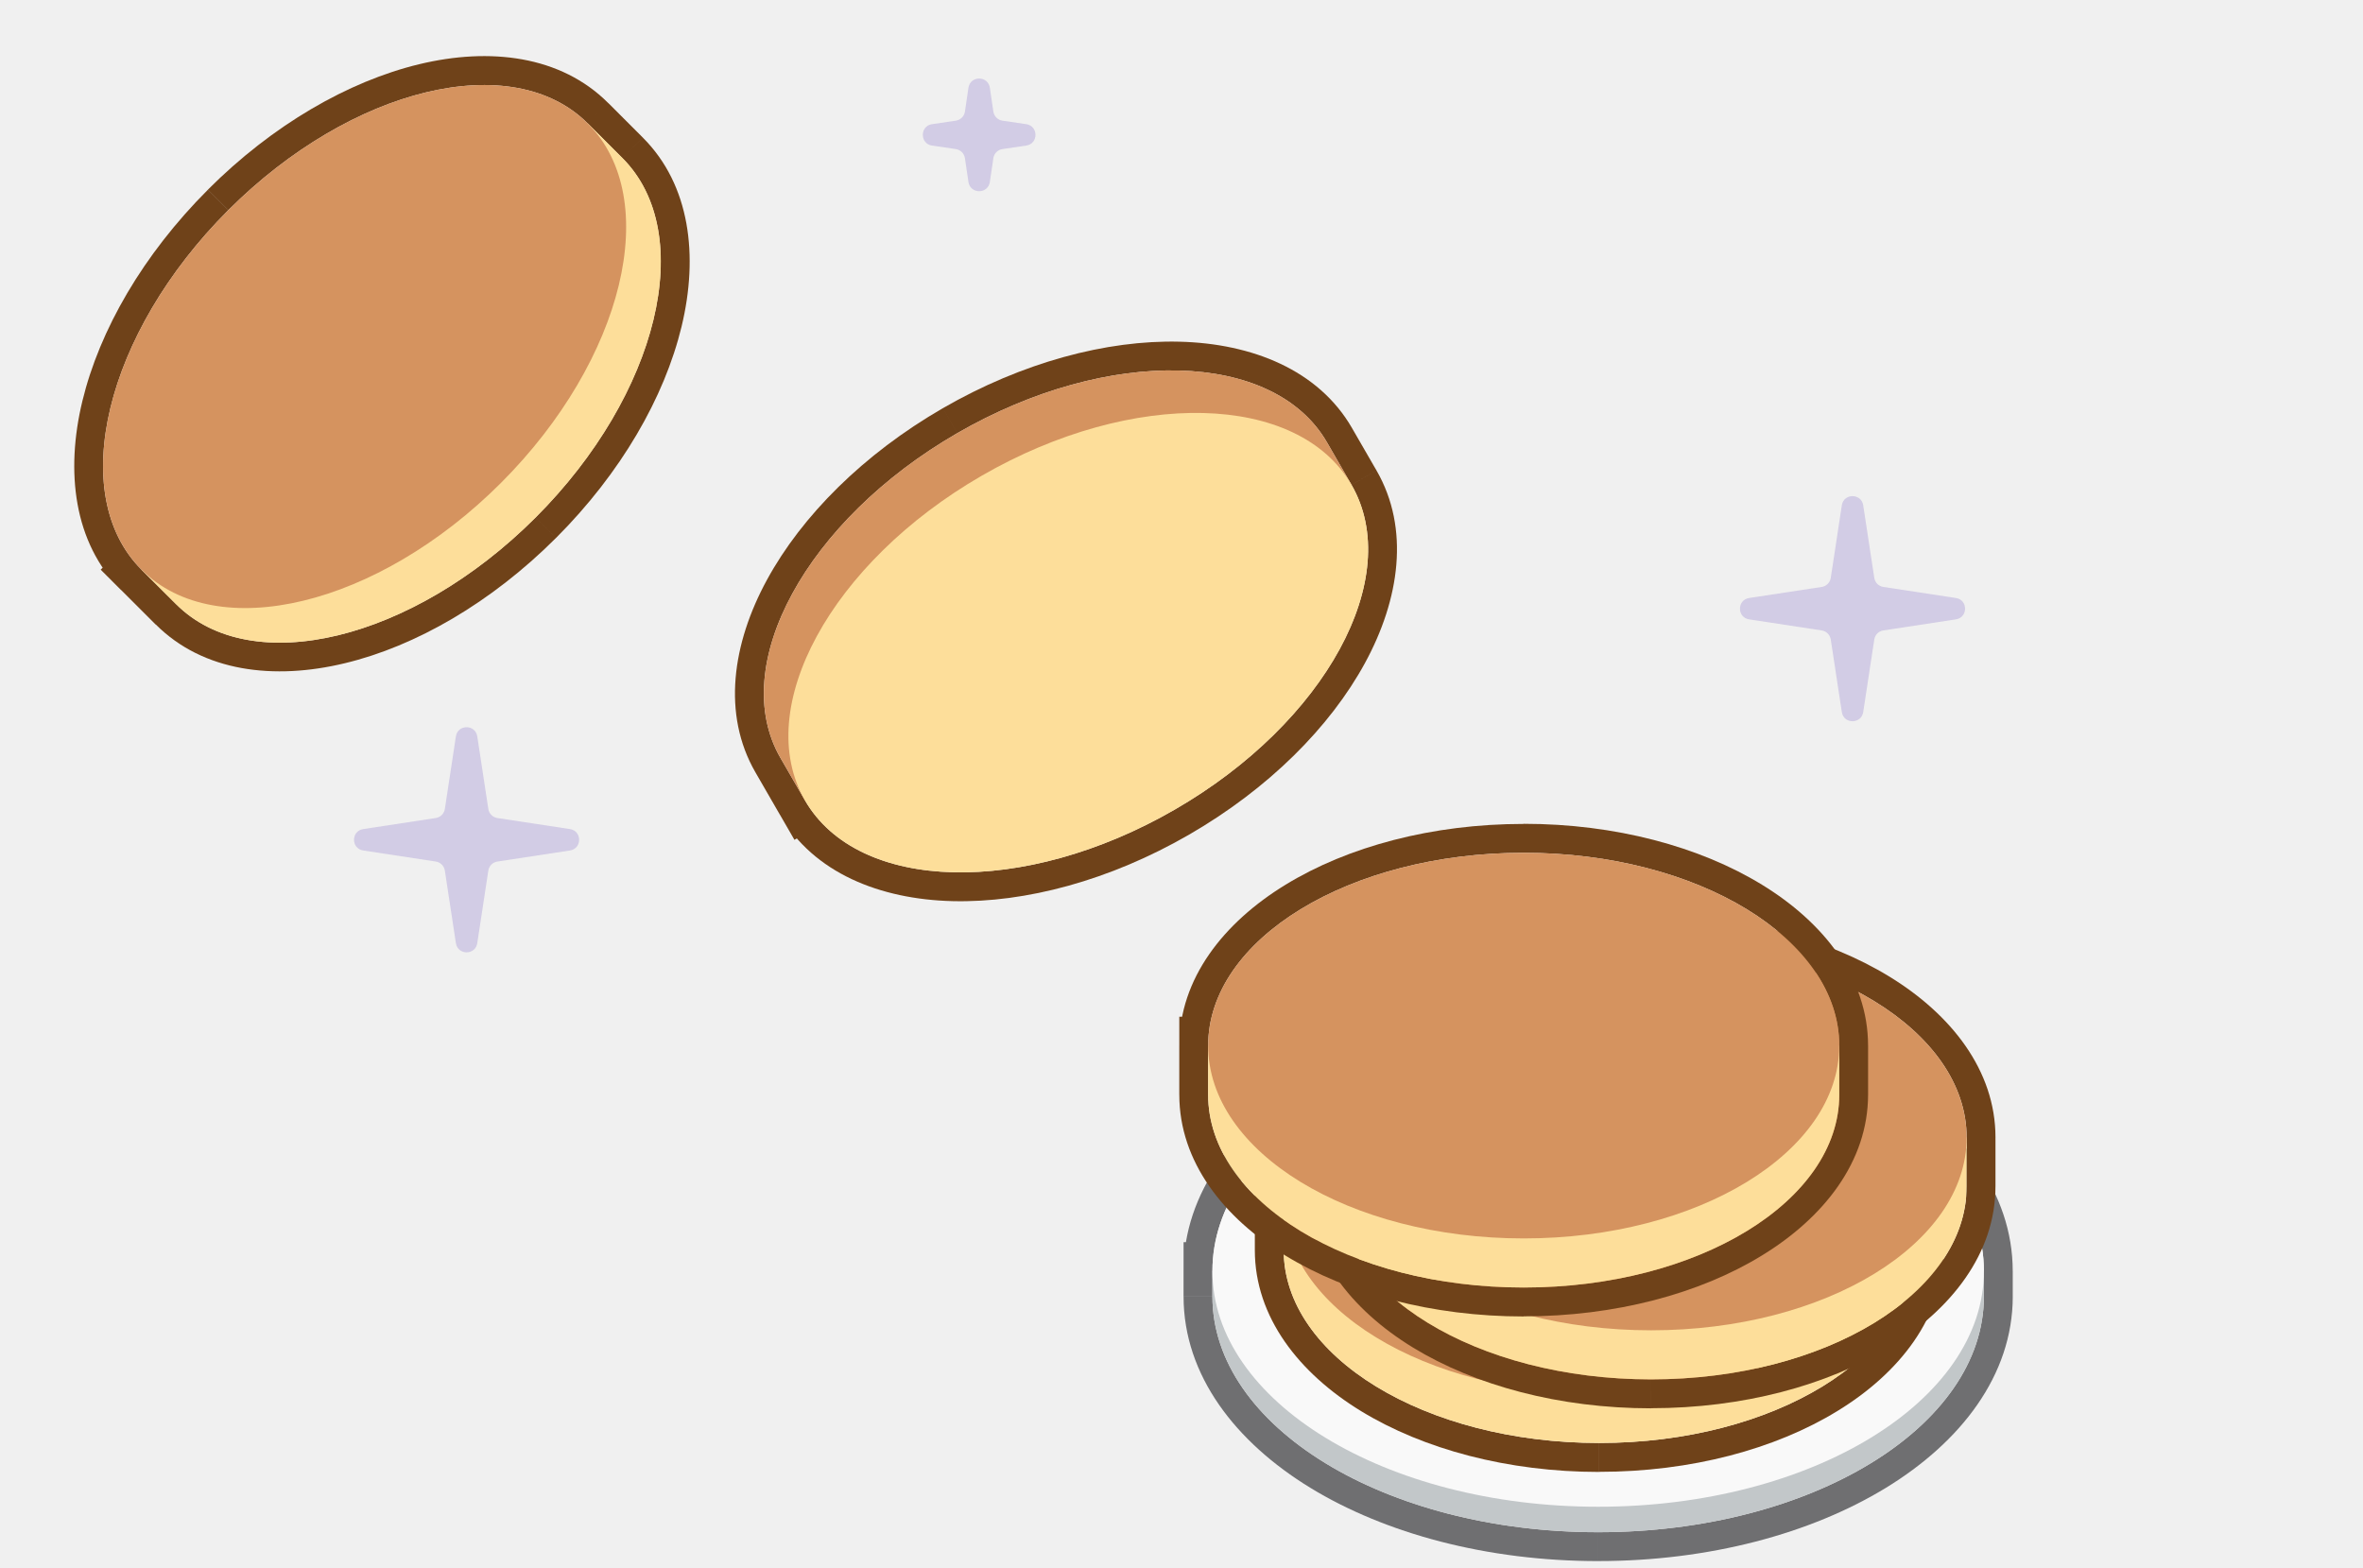
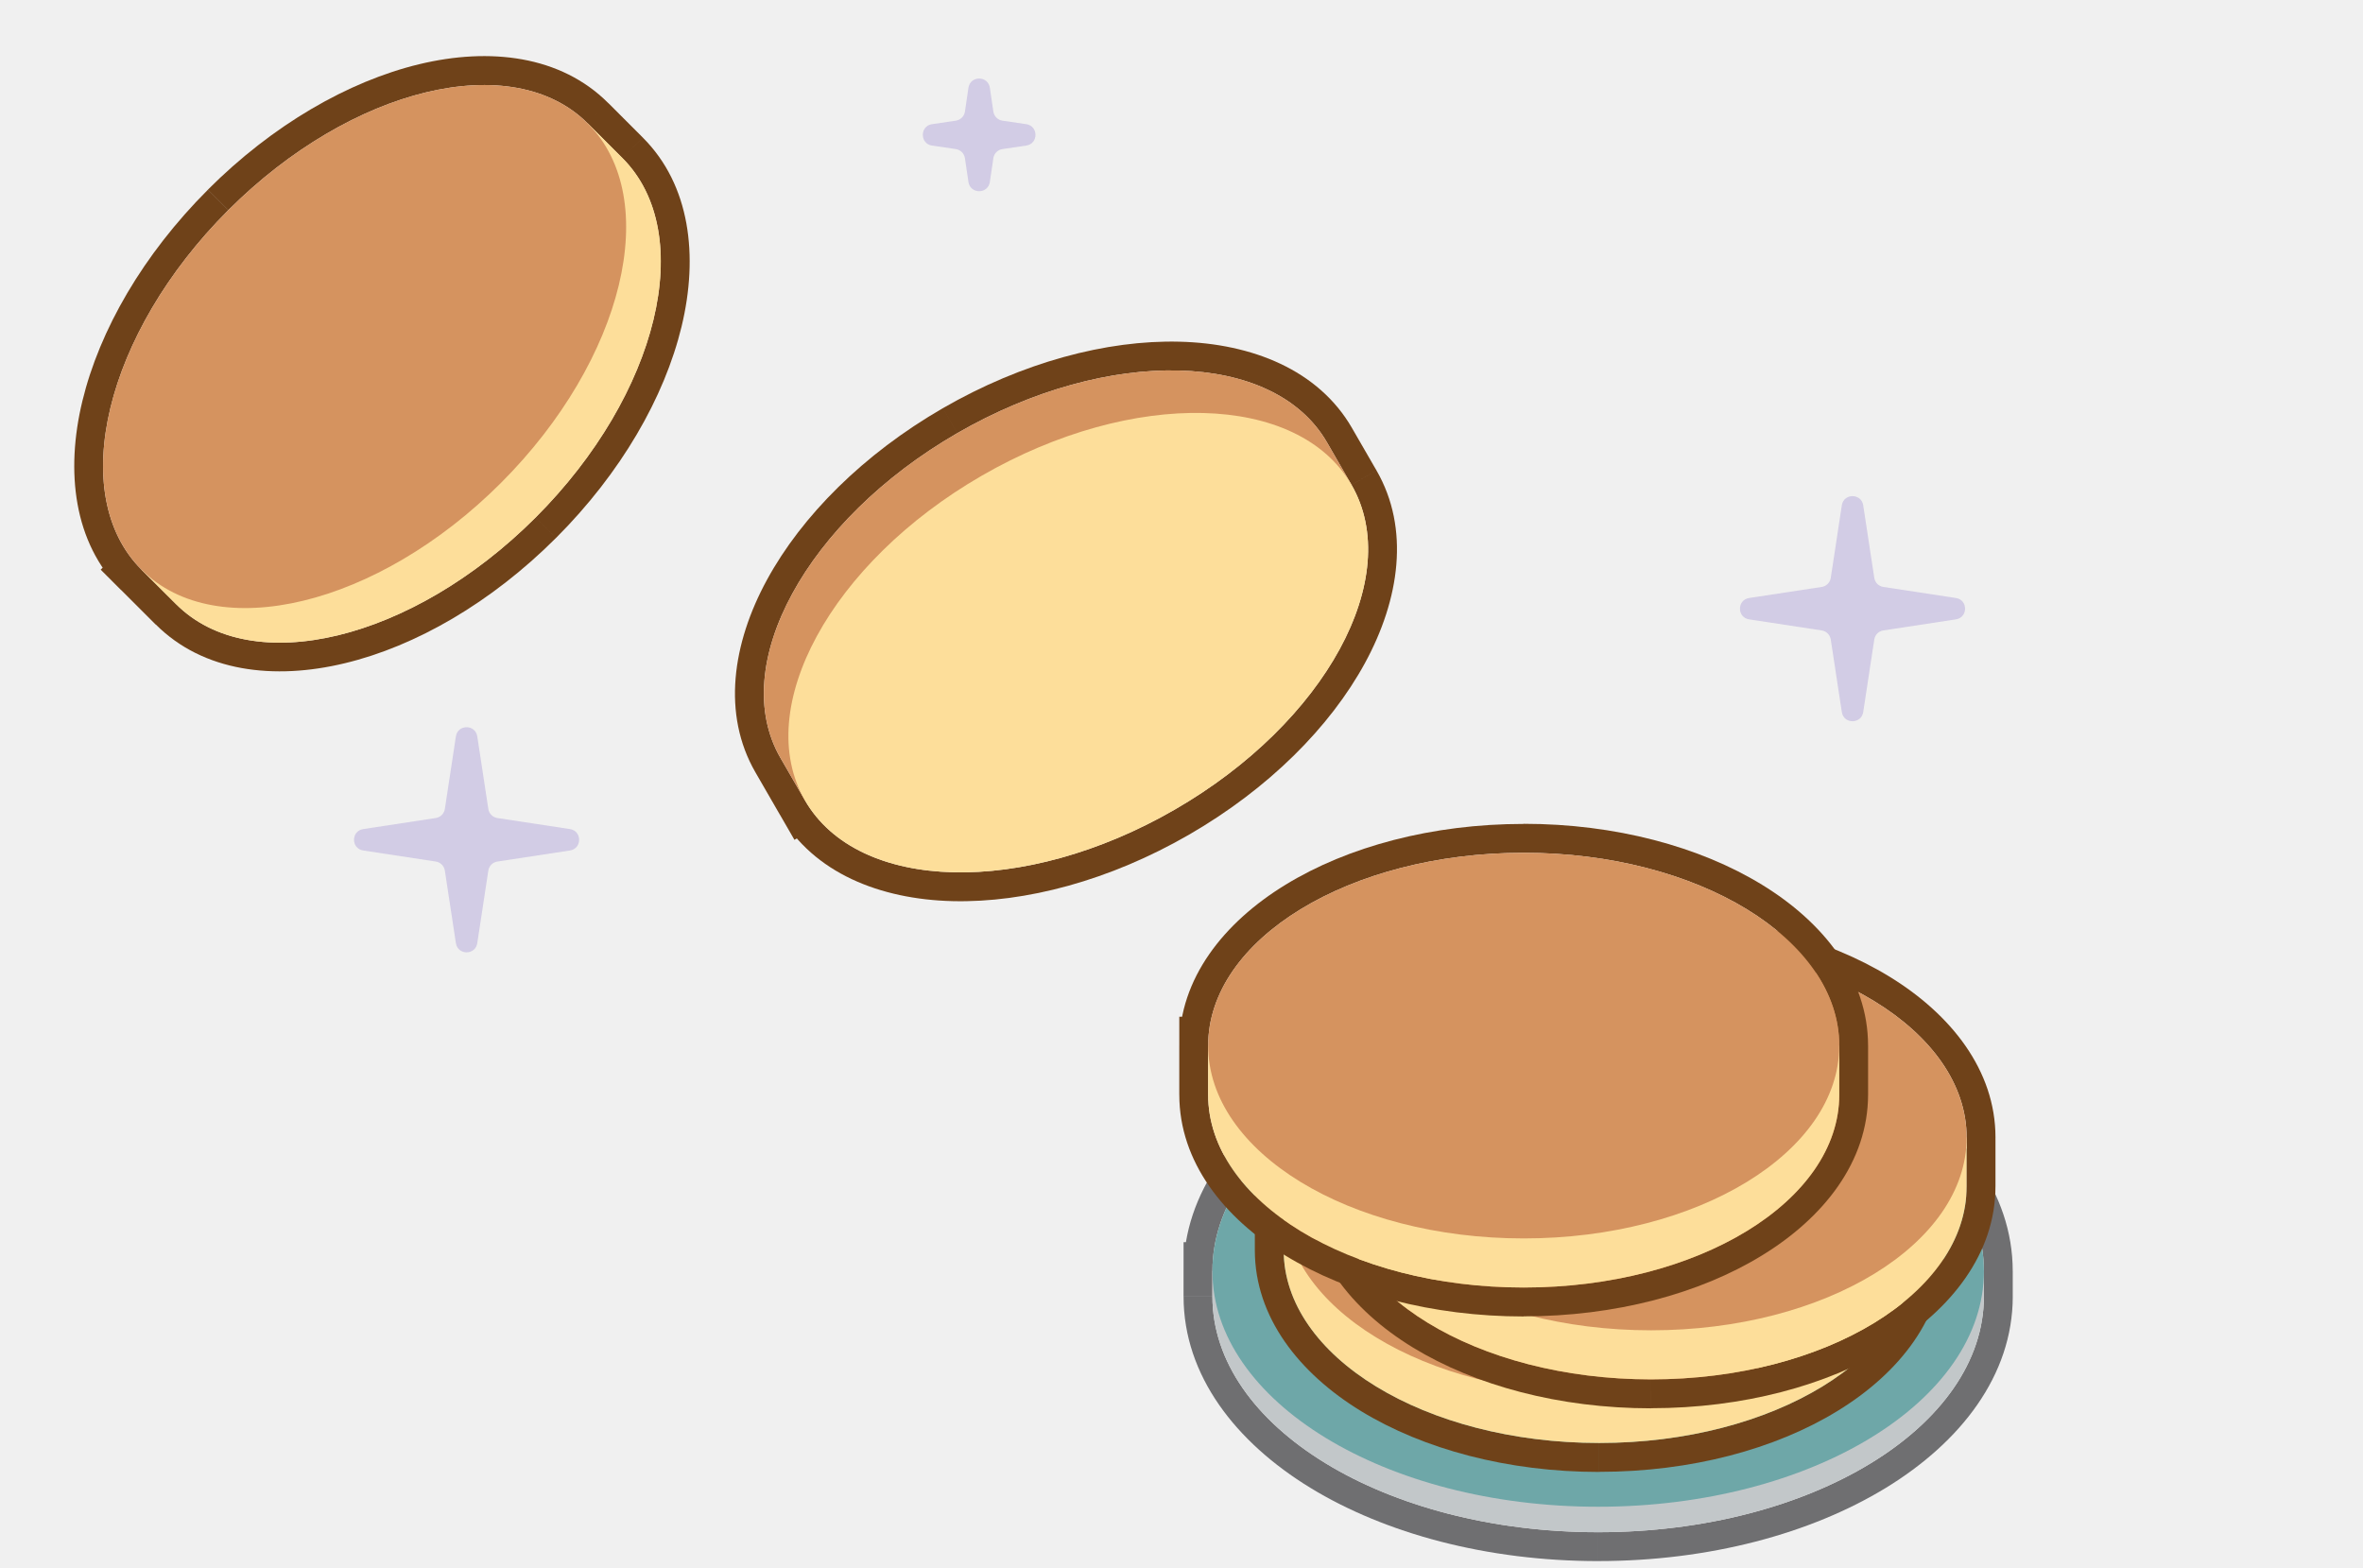
<svg xmlns="http://www.w3.org/2000/svg" width="202" height="134" fill="none">
  <style>.B{fill:#fff}.C{fill:#000}.D{fill-rule:evenodd}.E{fill:#612f01}.F{fill:#fedc90}.G{fill:#d1884f}</style>
  <g opacity=".9" clip-path="url(#G)">
    <g fill="#aea0d6">
      <path opacity=".5" d="M40.8 62.955c-.16-1.047-1.67-1.047-1.828 0l-.945 6.202c-.06.4-.375.714-.775.775l-6.202.945c-1.047.16-1.047 1.67 0 1.83l6.202.945c.4.06.714.375.775.775l.945 6.202c.16 1.047 1.67 1.047 1.828 0l.945-6.202c.06-.4.375-.714.775-.775l6.202-.945c1.047-.16 1.047-1.67 0-1.83l-6.202-.945c-.4-.06-.714-.375-.775-.775l-.945-6.202zM159.277 43.2c-.16-1.047-1.67-1.047-1.83 0l-.945 6.202c-.06.4-.375.714-.775.775l-6.202.945c-1.047.16-1.047 1.67 0 1.828l6.202.945c.4.06.714.375.775.775l.945 6.202c.16 1.047 1.67 1.047 1.83 0l.945-6.202c.06-.4.375-.714.775-.775l6.2-.945c1.048-.16 1.048-1.67 0-1.828l-6.2-.945c-.4-.06-.714-.375-.775-.775l-.945-6.202zm-76.49-35.7c.16-1.047 1.67-1.047 1.83 0l.3 2.04c.06.4.375.714.775.775l2.04.3c1.047.16 1.047 1.67 0 1.83l-2.04.3c-.4.06-.714.375-.775.775l-.3 2.04c-.16 1.047-1.67 1.047-1.83 0l-.3-2.04c-.06-.4-.375-.714-.775-.775l-2.04-.3c-1.047-.16-1.047-1.67 0-1.83l2.04-.3c.4-.06.714-.375.775-.775l.3-2.04z" />
    </g>
    <mask id="A" maskUnits="userSpaceOnUse" x="100.643" y="85.509" width="72" height="48" class="C">
      <path d="M100.643 85.51h72v48h-72z" class="B" />
      <path d="M169.593 108.695v2.143c0 11.13-14.764 20.15-32.975 20.15s-32.975-9.022-32.975-20.15v-2.177c0-11.13 14.763-20.152 32.975-20.152s32.975 9.022 32.975 20.152v.034z" class="D" />
    </mask>
    <path d="M169.593 108.695l-2.466-.007v.007h2.466zm-65.95-.034v-2.466h-2.466v2.466h2.466zm0 0v2.467h2.466v-2.467h-2.466zm63.484.034v2.143h4.932v-2.143h-4.932zm0 2.143c0 4.38-2.916 8.745-8.478 12.144-5.52 3.374-13.304 5.54-22.03 5.54v4.932c9.484 0 18.188-2.344 24.603-6.264 6.372-3.894 10.838-9.604 10.838-16.353h-4.932zm-30.51 17.685c-8.728 0-16.51-2.167-22.03-5.54-5.563-3.4-8.478-7.764-8.478-12.144h-4.932c0 6.75 4.466 12.46 10.838 16.353 6.414 3.92 15.12 6.264 24.603 6.264v-4.932zm-30.51-17.685v-2.177h-4.932v2.177h4.932zm-2.466.3h0v-4.933 4.933zm2.466-2.467h-4.932 4.932zm0 0c0-4.38 2.916-8.746 8.478-12.145 5.52-3.374 13.303-5.54 22.03-5.54v-4.932c-9.484 0-18.19 2.344-24.603 6.264-6.372 3.894-10.838 9.605-10.838 16.354h4.932zm30.51-17.686c8.727 0 16.5 2.167 22.03 5.54 5.562 3.4 8.478 7.764 8.478 12.145h4.932c0-6.75-4.466-12.46-10.838-16.354-6.415-3.92-15.12-6.264-24.603-6.264v4.932zm30.51 17.686v.027l4.932.013v-.04h-4.932z" fill="#606063" mask="url(#A)" />
    <path d="M169.593 110.838c0 11.13-14.764 20.15-32.975 20.15s-32.975-9.022-32.975-20.15v-2.177h65.95v2.177z" fill="#bdc2c4" />
-     <path d="M169.593 108.66c0 11.13-14.764 20.15-32.975 20.15s-32.975-9.022-32.975-20.15 14.763-20.152 32.975-20.152 32.975 9.022 32.975 20.152z" fill="#faf9fa" />
+     <path d="M169.593 108.66c0 11.13-14.764 20.15-32.975 20.15s-32.975-9.022-32.975-20.15 14.763-20.152 32.975-20.152 32.975 9.022 32.975 20.152z" fill="#5f9ea0" />
    <mask id="B" maskUnits="userSpaceOnUse" x="106.737" y="83.193" width="60" height="43" class="C">
      <path d="M106.737 83.193h60v43h-60z" class="B" />
      <path d="M163.686 102.777v-.1c0-9.104-12.077-16.484-26.974-16.484s-26.975 7.38-26.975 16.484v4.197c0 9.104 12.077 16.485 26.974 16.485s26.975-7.38 26.975-16.485v-4.097z" class="D" />
    </mask>
    <path d="M163.686 102.777l-2.466-.024v.024h2.466zm-53.95-.1v2.466h2.466v-2.466h-2.466zm0 0v-2.466h-2.467v2.466h2.467zm51.483-.001v.076l4.932.048.001-.124h-4.933zM136.712 88.66c7.07 0 13.353 1.756 17.788 4.466 4.476 2.736 6.72 6.184 6.72 9.552h4.933c0-5.736-3.795-10.53-9.08-13.76-5.33-3.256-12.533-5.2-20.36-5.2v4.933zm-24.51 14.018c0-3.368 2.244-6.816 6.72-9.552 4.434-2.7 10.717-4.466 17.788-4.466v-4.933c-7.827 0-15.032 1.934-20.36 5.2-5.286 3.23-9.08 8.024-9.08 13.76h4.932zm0 .001l-4.932-.001 4.932.001zm-2.466 2.466h0v-4.932 4.932zm2.466 1.73v-4.196h-4.933v4.196h4.933zm24.508 14.018c-7.07 0-13.353-1.756-17.788-4.466-4.477-2.736-6.72-6.184-6.72-9.552h-4.933c0 5.736 3.795 10.53 9.08 13.76 5.33 3.256 12.533 5.2 20.36 5.2v-4.933zm24.51-14.018c0 3.368-2.244 6.816-6.72 9.552-4.434 2.7-10.717 4.466-17.788 4.466v4.933c7.827 0 15.032-1.934 20.36-5.2 5.286-3.23 9.08-8.025 9.08-13.76h-4.932zm0-4.097v4.097h4.932v-4.097h-4.932z" mask="url(#B)" class="E" />
    <path d="M163.686 106.874c0 9.104-12.077 16.485-26.975 16.485s-26.975-7.38-26.975-16.485v-4.196h53.95v4.196z" class="F" />
    <path d="M163.686 102.677c0 9.104-12.077 16.485-26.975 16.485s-26.975-7.38-26.975-16.485 12.077-16.484 26.975-16.484 26.975 7.38 26.975 16.484z" class="G" />
    <mask id="C" maskUnits="userSpaceOnUse" x="111.166" y="77.758" width="60" height="43" class="C">
      <path d="M111.166 77.758h60v43h-60z" class="B" />
      <path d="M168.115 97.4l.002-.16c0-9.104-12.077-16.484-26.975-16.484s-26.974 7.38-26.975 16.483h-.001v4.196c0 9.104 12.077 16.485 26.975 16.485s26.974-7.38 26.974-16.485V97.4z" class="D" />
    </mask>
    <path d="M168.115 97.4l-2.465-.038v.02.02h2.466zm-53.948-.16v2.466h2.466V97.24h-2.466zm-.001 0v-2.466H111.7v2.466h2.466zm51.484.001v.12l4.93.076.002-.197h-4.933zm-24.508-14.018c7.07 0 13.354 1.756 17.788 4.466 4.477 2.736 6.72 6.184 6.72 9.552h4.933c0-5.736-3.795-10.53-9.08-13.76-5.33-3.256-12.533-5.2-20.36-5.2v4.932zm-24.51 14.017c.001-3.368 2.245-6.816 6.722-9.55 4.434-2.7 10.717-4.466 17.787-4.466V78.29c-7.827 0-15.03 1.934-20.36 5.2-5.287 3.23-9.08 8.024-9.082 13.76h4.932zm-2.467 2.466h.001l-.001-4.933v4.933zm2.466 1.73V97.24H111.7v4.196h4.932zm24.51 14.018c-7.07 0-13.354-1.756-17.788-4.466-4.477-2.736-6.72-6.184-6.72-9.552H111.7c0 5.736 3.795 10.53 9.08 13.76 5.328 3.256 12.533 5.2 20.36 5.2v-4.933zm24.508-14.018c0 3.368-2.244 6.816-6.72 9.552-4.435 2.7-10.718 4.466-17.788 4.466v4.933c7.827 0 15.03-1.934 20.36-5.2 5.286-3.23 9.08-8.025 9.08-13.76h-4.933zm0-4.036v4.036h4.933V97.4h-4.933z" mask="url(#C)" class="E" />
    <path d="M168.115 101.438c0 9.104-12.077 16.484-26.974 16.484s-26.975-7.38-26.975-16.484v-4.196h53.95v4.197z" class="F" />
    <path d="M168.116 97.242c0 9.105-12.077 16.485-26.975 16.485s-26.975-7.38-26.975-16.485 12.077-16.485 26.975-16.485 26.975 7.38 26.975 16.485z" class="G" />
    <mask id="D" maskUnits="userSpaceOnUse" x="100.278" y="69.903" width="60" height="43" class="C">
      <path d="M100.278 69.903h60v43h-60z" class="B" />
      <path d="M157.228 89.485v-.097c0-9.104-12.077-16.485-26.975-16.485s-26.974 7.38-26.974 16.485h-.001v4.196c0 9.104 12.077 16.485 26.975 16.485s26.975-7.38 26.975-16.485v-4.1z" class="D" />
    </mask>
    <path d="M157.228 89.485l-2.466-.023-.001.012v.012h2.467zm-53.95-.097v2.466h2.466v-2.466h-2.466zm-.001 0v-2.466h-2.466v2.466h2.466zm51.484-.001v.074l4.932.047v-.12h-4.932zm-24.51-14.018c7.07 0 13.354 1.757 17.788 4.466 4.477 2.736 6.72 6.184 6.72 9.552h4.932c0-5.736-3.794-10.53-9.08-13.76-5.328-3.256-12.533-5.2-20.36-5.2v4.932zm-24.508 14.018c0-3.368 2.244-6.816 6.72-9.552 4.435-2.7 10.718-4.466 17.788-4.466v-4.932c-7.827 0-15.03 1.934-20.36 5.2-5.286 3.23-9.08 8.024-9.08 13.76h4.933zm0 0h-4.933 4.933zm-2.467 2.466h.001l-.001-4.933v4.933zm2.466 1.73v-4.196h-4.932v4.196h4.932zm24.51 14.02c-7.07 0-13.354-1.757-17.788-4.467-4.477-2.736-6.72-6.184-6.72-9.552h-4.932c0 5.736 3.795 10.53 9.08 13.76 5.328 3.256 12.533 5.2 20.36 5.2v-4.932zm24.508-14.02c0 3.368-2.243 6.816-6.72 9.552-4.435 2.7-10.717 4.467-17.788 4.467v4.932c7.827 0 15.03-1.934 20.36-5.2 5.286-3.23 9.08-8.024 9.08-13.76h-4.933zm0-4.1v4.1h4.933v-4.1h-4.933z" mask="url(#D)" class="E" />
    <path d="M157.228 93.585c0 9.104-12.077 16.484-26.975 16.484s-26.975-7.38-26.975-16.484v-4.196h53.95v4.196z" class="F" />
    <path d="M157.228 89.388c0 9.104-12.077 16.484-26.975 16.484s-26.975-7.38-26.975-16.484 12.077-16.485 26.975-16.485 26.975 7.38 26.975 16.485z" class="G" />
    <mask id="E" maskUnits="userSpaceOnUse" x="54.459" y="19.562" width="73.462" height="67.239" class="C">
      <path d="M54.46 19.562h73.462V86.8H54.46z" class="B" />
      <path d="M115.49 41.374l.045.078c4.552 7.884-2.216 20.314-15.118 27.763s-27.05 7.096-31.603-.788h0l-2.098-3.634C62.165 56.91 68.934 44.48 81.835 37.03s27.05-7.096 31.603.79l2.053 3.555z" class="D" />
    </mask>
    <path d="M115.49 41.374l-2.125 1.252-.006-.01-.005-.01 2.136-1.233zM68.815 68.427l-1.233-2.136 2.136-1.233 1.233 2.136-2.136 1.233zm0 0l1.233 2.136-2.136 1.233-1.233-2.136 2.136-1.233zm-2.098-3.634l-2.136 1.233 2.136-1.233zm46.72-26.975l2.136-1.233-2.136 1.233zm-.037 4.866l-.035-.06 4.25-2.504.056.097-4.27 2.466zM99.185 67.08c6.123-3.535 10.686-8.198 13.17-12.762 2.51-4.608 2.728-8.716 1.045-11.632l4.27-2.466c2.868 4.968 1.98 11.017-.984 16.458-2.986 5.484-8.26 10.76-15.037 14.675l-2.466-4.272zm-28.234.114c1.684 2.916 5.35 4.78 10.596 4.912 5.195.13 11.514-1.49 17.638-5.026l2.466 4.272c-6.778 3.913-13.984 5.84-20.227 5.685-6.193-.154-11.876-2.408-14.745-7.376l4.272-2.467zm-3.37-.902h0l2.466 4.272-2.466-4.272zm1.27-2.73l2.098 3.634-4.272 2.466-2.098-3.634 4.272-2.466zm14.216-24.394c-6.123 3.535-10.686 8.198-13.172 12.762-2.51 4.608-2.728 8.716-1.044 11.633l-4.272 2.466c-2.868-4.968-1.98-11.017.984-16.458 2.987-5.484 8.26-10.76 15.037-14.675l2.466 4.272zm28.235-.114c-1.684-2.917-5.352-4.78-10.597-4.912-5.195-.13-11.514 1.49-17.638 5.026l-2.466-4.272c6.778-3.914 13.984-5.84 20.228-5.685 6.193.155 11.876 2.41 14.744 7.377l-4.27 2.466zm2.052 3.555l-2.052-3.555 4.27-2.466 2.053 3.555-4.272 2.466z" mask="url(#E)" class="E" />
    <path d="M113.438 37.818c-4.552-7.884-18.702-8.237-31.603-.79s-19.67 19.88-15.12 27.763l2.098 3.634 46.722-26.975-2.098-3.634z" class="G" />
    <path d="M115.536 41.452c-4.552-7.884-18.7-8.237-31.603-.79s-19.67 19.88-15.12 27.763 18.7 8.238 31.604.79 19.67-19.88 15.118-27.763z" class="F" />
    <mask id="F" maskUnits="userSpaceOnUse" x="-3.84" y="-5.357" width="72.832" height="72.832" class="C">
      <path d="M-3.84-5.357h72.832v72.832H-3.84z" class="B" />
      <path d="M12.095 48.7c-6.438-6.438-3.117-20.196 7.418-30.73s24.293-13.855 30.73-7.418l.035.035L53.2 13.51c6.438 6.438 3.117 20.196-7.418 30.73S21.5 58.095 15.062 51.657L12.095 48.7z" class="D" />
    </mask>
    <path d="M12.095 48.7l1.744-1.744 1.744 1.744-1.744 1.744-1.744-1.744zm38.183-38.113l-1.744 1.744-.008-.008 1.752-1.735zM12.095 48.7l-1.744 1.744L8.607 48.7l1.744-1.744 1.744 1.744zm1.744-1.744h0 0 0 0l-3.488 3.488 3.488-3.488zm7.418-27.243c-5 5-8.2 10.684-9.42 15.736-1.23 5.1-.38 9.125 2.002 11.506l-3.488 3.488c-4.056-4.056-4.763-10.13-3.31-16.152 1.465-6.07 5.192-12.532 10.727-18.067l3.488 3.488zM48.5 12.286c-2.38-2.38-6.406-3.233-11.506-2.002-5.052 1.22-10.736 4.42-15.736 9.42l-3.488-3.488C23.303 10.68 29.765 6.954 35.835 5.49c6.022-1.454 12.095-.747 16.15 3.31L48.5 12.286zm.026.026l-.026-.026 3.488-3.488.043.043-3.504 3.47zm2.94 2.94l-2.932-2.933 3.488-3.488 2.932 2.932-3.488 3.488zm-7.418 27.243c5-5 8.2-10.684 9.42-15.736 1.23-5.1.38-9.125-2.002-11.506l3.488-3.488c4.056 4.056 4.763 10.13 3.31 16.15-1.465 6.07-5.192 12.532-10.727 18.067l-3.488-3.488zm-27.243 7.418c2.38 2.38 6.406 3.233 11.506 2.002 5.052-1.22 10.736-4.42 15.736-9.42l3.488 3.488C42 51.518 35.54 55.245 29.47 56.7c-6.022 1.454-12.095.747-16.15-3.31l3.488-3.488zm-2.967-2.967l2.967 2.967-3.488 3.488-2.967-2.967 3.488-3.488zm0 3.488h0l-3.488-3.488 3.488 3.488z" mask="url(#F)" class="E" />
    <path d="M15.06 51.657c6.438 6.438 20.196 3.117 30.73-7.418s13.855-24.293 7.418-30.73l-2.967-2.967L12.094 48.7l2.967 2.967z" class="F" />
    <path d="M12.095 48.7c6.438 6.438 20.196 3.117 30.73-7.418s13.855-24.293 7.418-30.73-20.196-3.117-30.73 7.418S5.657 42.252 12.095 48.7z" class="G" />
  </g>
  <defs>
    <clipPath id="G">
      <path d="M0 0h202v133.654H0z" class="B" />
    </clipPath>
  </defs>
</svg>
